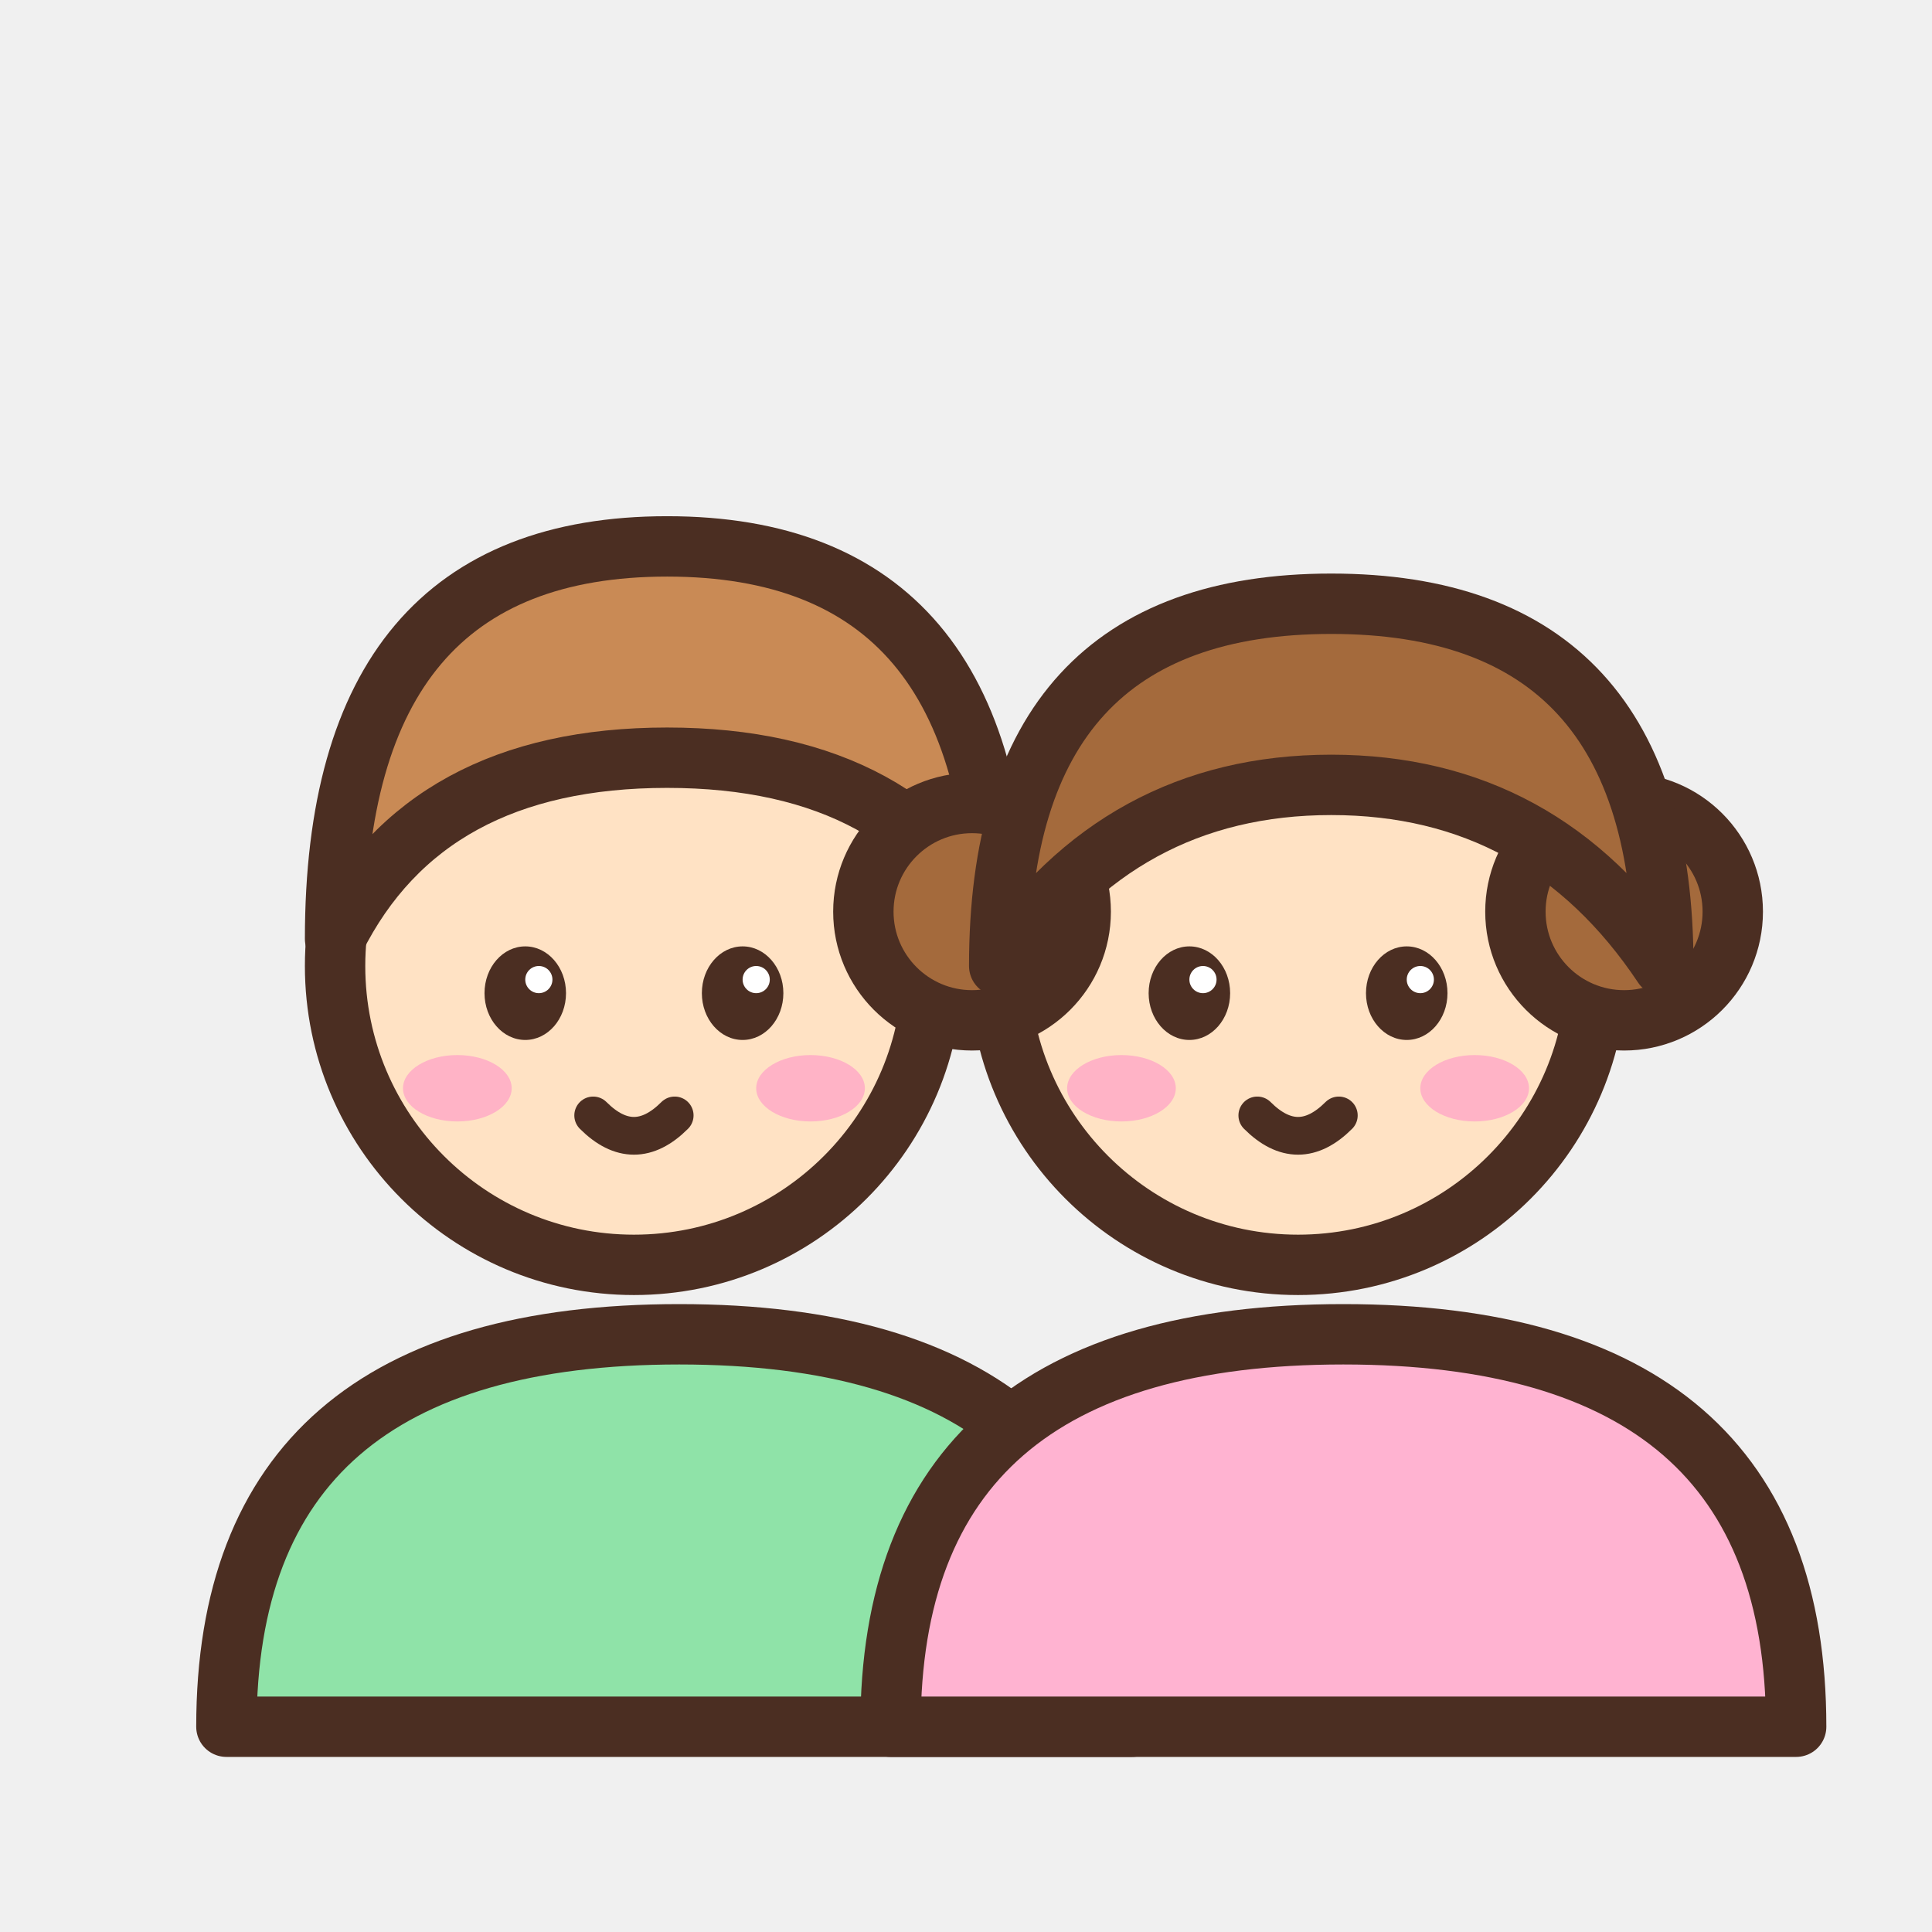
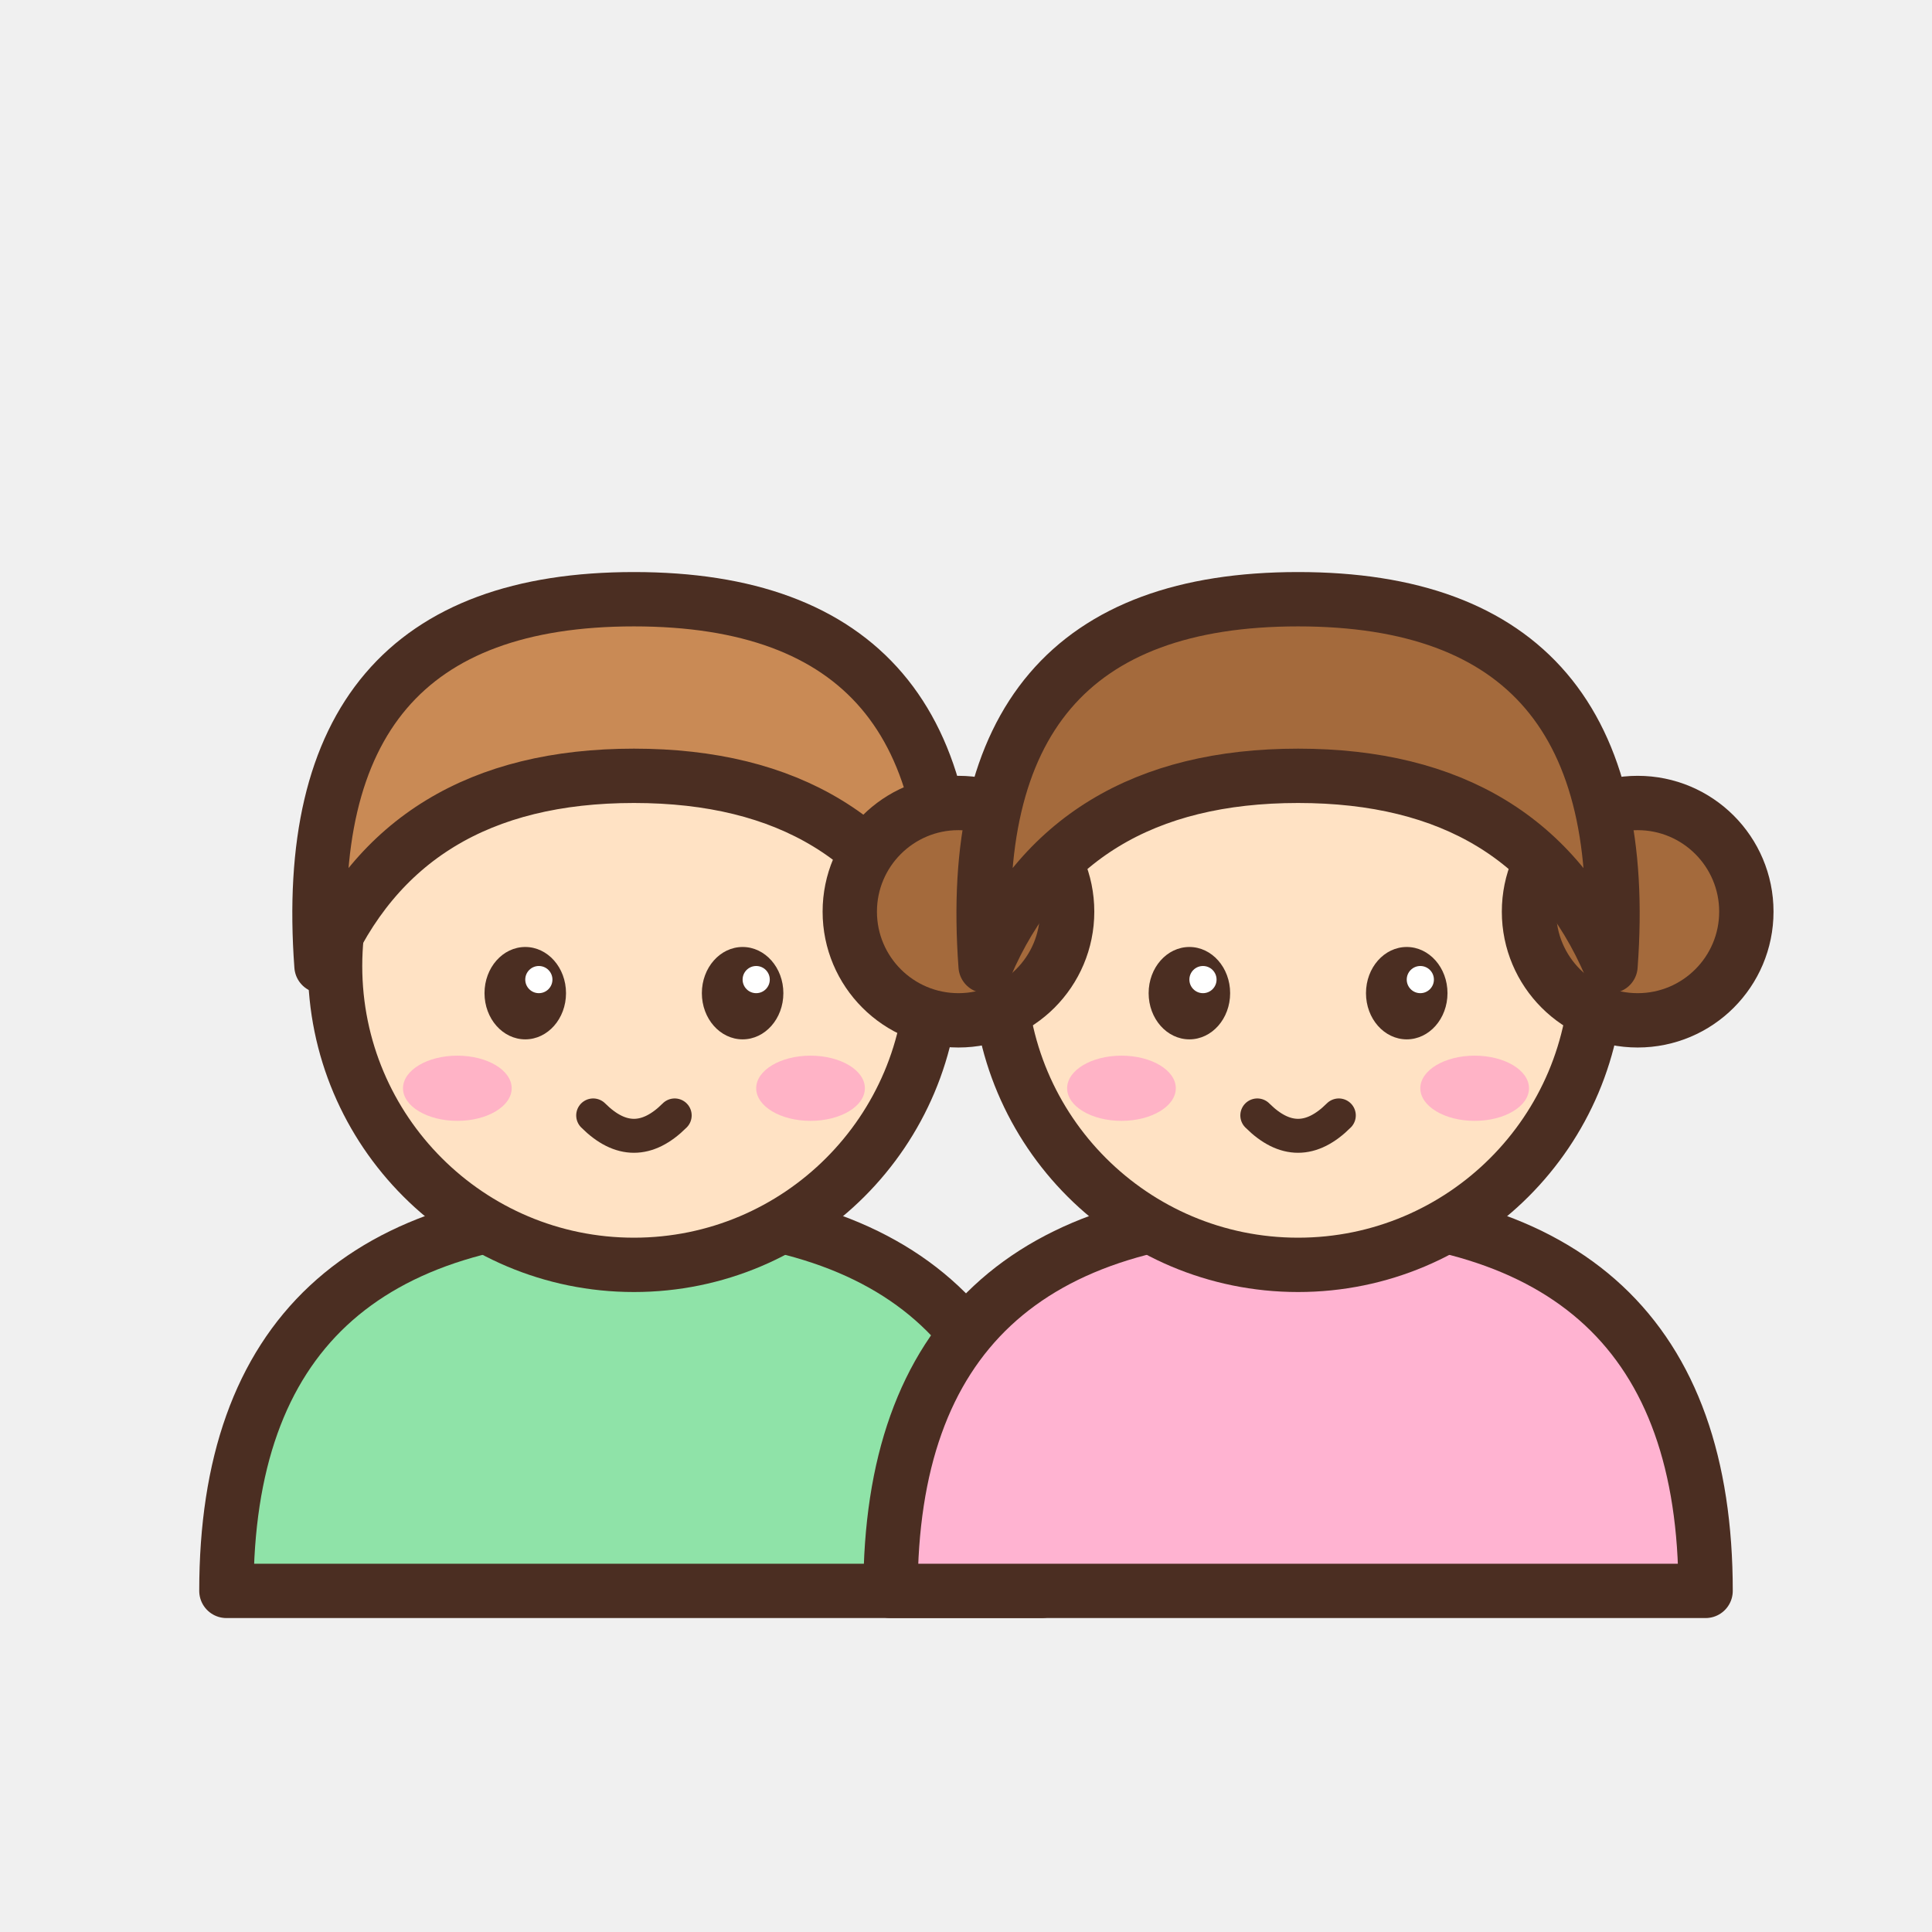
<svg xmlns="http://www.w3.org/2000/svg" viewBox="0 0 128 128">
  <g stroke="#4b2e22" stroke-width="4" stroke-linejoin="round" stroke-linecap="round">
-     <path d="M15.0 114.4q0-26 30-26t30 26Z" fill="#8fe3a8" />
-     <circle cx="42" cy="64" r="19.8" fill="#ffe2c4" />
-     <path d="M22.2 62.2q0-26 22-26 22 0 22 26-6-12-22-12-16 0-22 12Z" fill="#c98a55" />
-     <ellipse cx="34.8" cy="65.8" rx="2.7" ry="3.1" fill="#4b2e22" stroke="none" />
-     <circle cx="35.7" cy="64.9" r="0.9" fill="#fff" stroke="none" />
-     <ellipse cx="49.2" cy="65.8" rx="2.7" ry="3.1" fill="#4b2e22" stroke="none" />
-     <circle cx="50.1" cy="64.9" r="0.9" fill="#fff" stroke="none" />
-     <ellipse cx="30.3" cy="72.1" rx="3.6" ry="2.2" fill="#ffb3c6" stroke="none" />
-     <ellipse cx="53.7" cy="72.1" rx="3.6" ry="2.2" fill="#ffb3c6" stroke="none" />
-     <path d="M39.3 73.9q2.7 2.7 5.4 0" fill="none" stroke-width="2.5" />
-     <path d="M59.0 114.4q0-26 30-26t30 26Z" fill="#ffb3d1" />
-     <circle cx="86" cy="64" r="19.8" fill="#ffe2c4" />
-     <circle cx="64.4" cy="60.4" r="7.2" fill="#a46a3c" />
-     <circle cx="107.6" cy="60.4" r="7.2" fill="#a46a3c" />
-     <path d="M66.2 64q0-24 22-24 22 0 22 24-8-12-22-12-14 0-22 12Z" fill="#a46a3c" />
-     <ellipse cx="78.8" cy="65.8" rx="2.7" ry="3.1" fill="#4b2e22" stroke="none" />
-     <circle cx="79.7" cy="64.9" r="0.9" fill="#fff" stroke="none" />
-     <ellipse cx="93.2" cy="65.8" rx="2.7" ry="3.1" fill="#4b2e22" stroke="none" />
-     <circle cx="94.1" cy="64.9" r="0.9" fill="#fff" stroke="none" />
-     <ellipse cx="74.3" cy="72.1" rx="3.6" ry="2.2" fill="#ffb3c6" stroke="none" />
-     <ellipse cx="97.7" cy="72.1" rx="3.6" ry="2.2" fill="#ffb3c6" stroke="none" />
-     <path d="M83.3 73.9q2.7 2.7 5.4 0" fill="none" stroke-width="2.5" />
+     <g transform="translate(42 64) scale(0.9)">
+       <path d="M-30 46q0-28 30-28t30 28Z" fill="#8fe3a8" />
+       <circle cx="0" cy="0" r="22" fill="#ffe2c4" />
+       <path d="M-23 0q-2-27 23-27 25 0 23 27-6-14-23-14-17 0-23 14Z" fill="#c98a55" />
+       <ellipse cx="-8" cy="2" rx="3.0" ry="3.4" fill="#4b2e22" stroke="none" />
+       <circle cx="-7.0" cy="1.0" r="1.0" fill="#fff" stroke="none" />
+       <ellipse cx="8" cy="2" rx="3.0" ry="3.4" fill="#4b2e22" stroke="none" />
+       <circle cx="9.0" cy="1.0" r="1.0" fill="#fff" stroke="none" />
+       <ellipse cx="-13" cy="9" rx="4.0" ry="2.4" fill="#ffb3c6" stroke="none" />
+       <ellipse cx="13" cy="9" rx="4.0" ry="2.4" fill="#ffb3c6" stroke="none" />
+       <path d="M-3.0 11q3.0 3.0 6 0" fill="none" stroke-width="2.5" />
+     </g>
+     <g transform="translate(86 64) scale(0.9)">
+       <path d="M-30 46q0-28 30-28t30 28Z" fill="#ffb3d1" />
+       <circle cx="0" cy="0" r="22" fill="#ffe2c4" />
+       <circle cx="-25" cy="-4" r="8" fill="#a46a3c" />
+       <circle cx="25" cy="-4" r="8" fill="#a46a3c" />
+       <path d="M-23 0q-2-27 23-27 25 0 23 27-6-14-23-14-17 0-23 14Z" fill="#a46a3c" />
+       <ellipse cx="-8" cy="2" rx="3.0" ry="3.4" fill="#4b2e22" stroke="none" />
+       <circle cx="-7.0" cy="1.0" r="1.0" fill="#fff" stroke="none" />
+       <ellipse cx="8" cy="2" rx="3.0" ry="3.4" fill="#4b2e22" stroke="none" />
+       <circle cx="9.0" cy="1.0" r="1.0" fill="#fff" stroke="none" />
+       <ellipse cx="-13" cy="9" rx="4.0" ry="2.4" fill="#ffb3c6" stroke="none" />
+       <ellipse cx="13" cy="9" rx="4.0" ry="2.4" fill="#ffb3c6" stroke="none" />
+       <path d="M-3.0 11q3.0 3.0 6 0" fill="none" stroke-width="2.5" />
+     </g>
  </g>
</svg>
